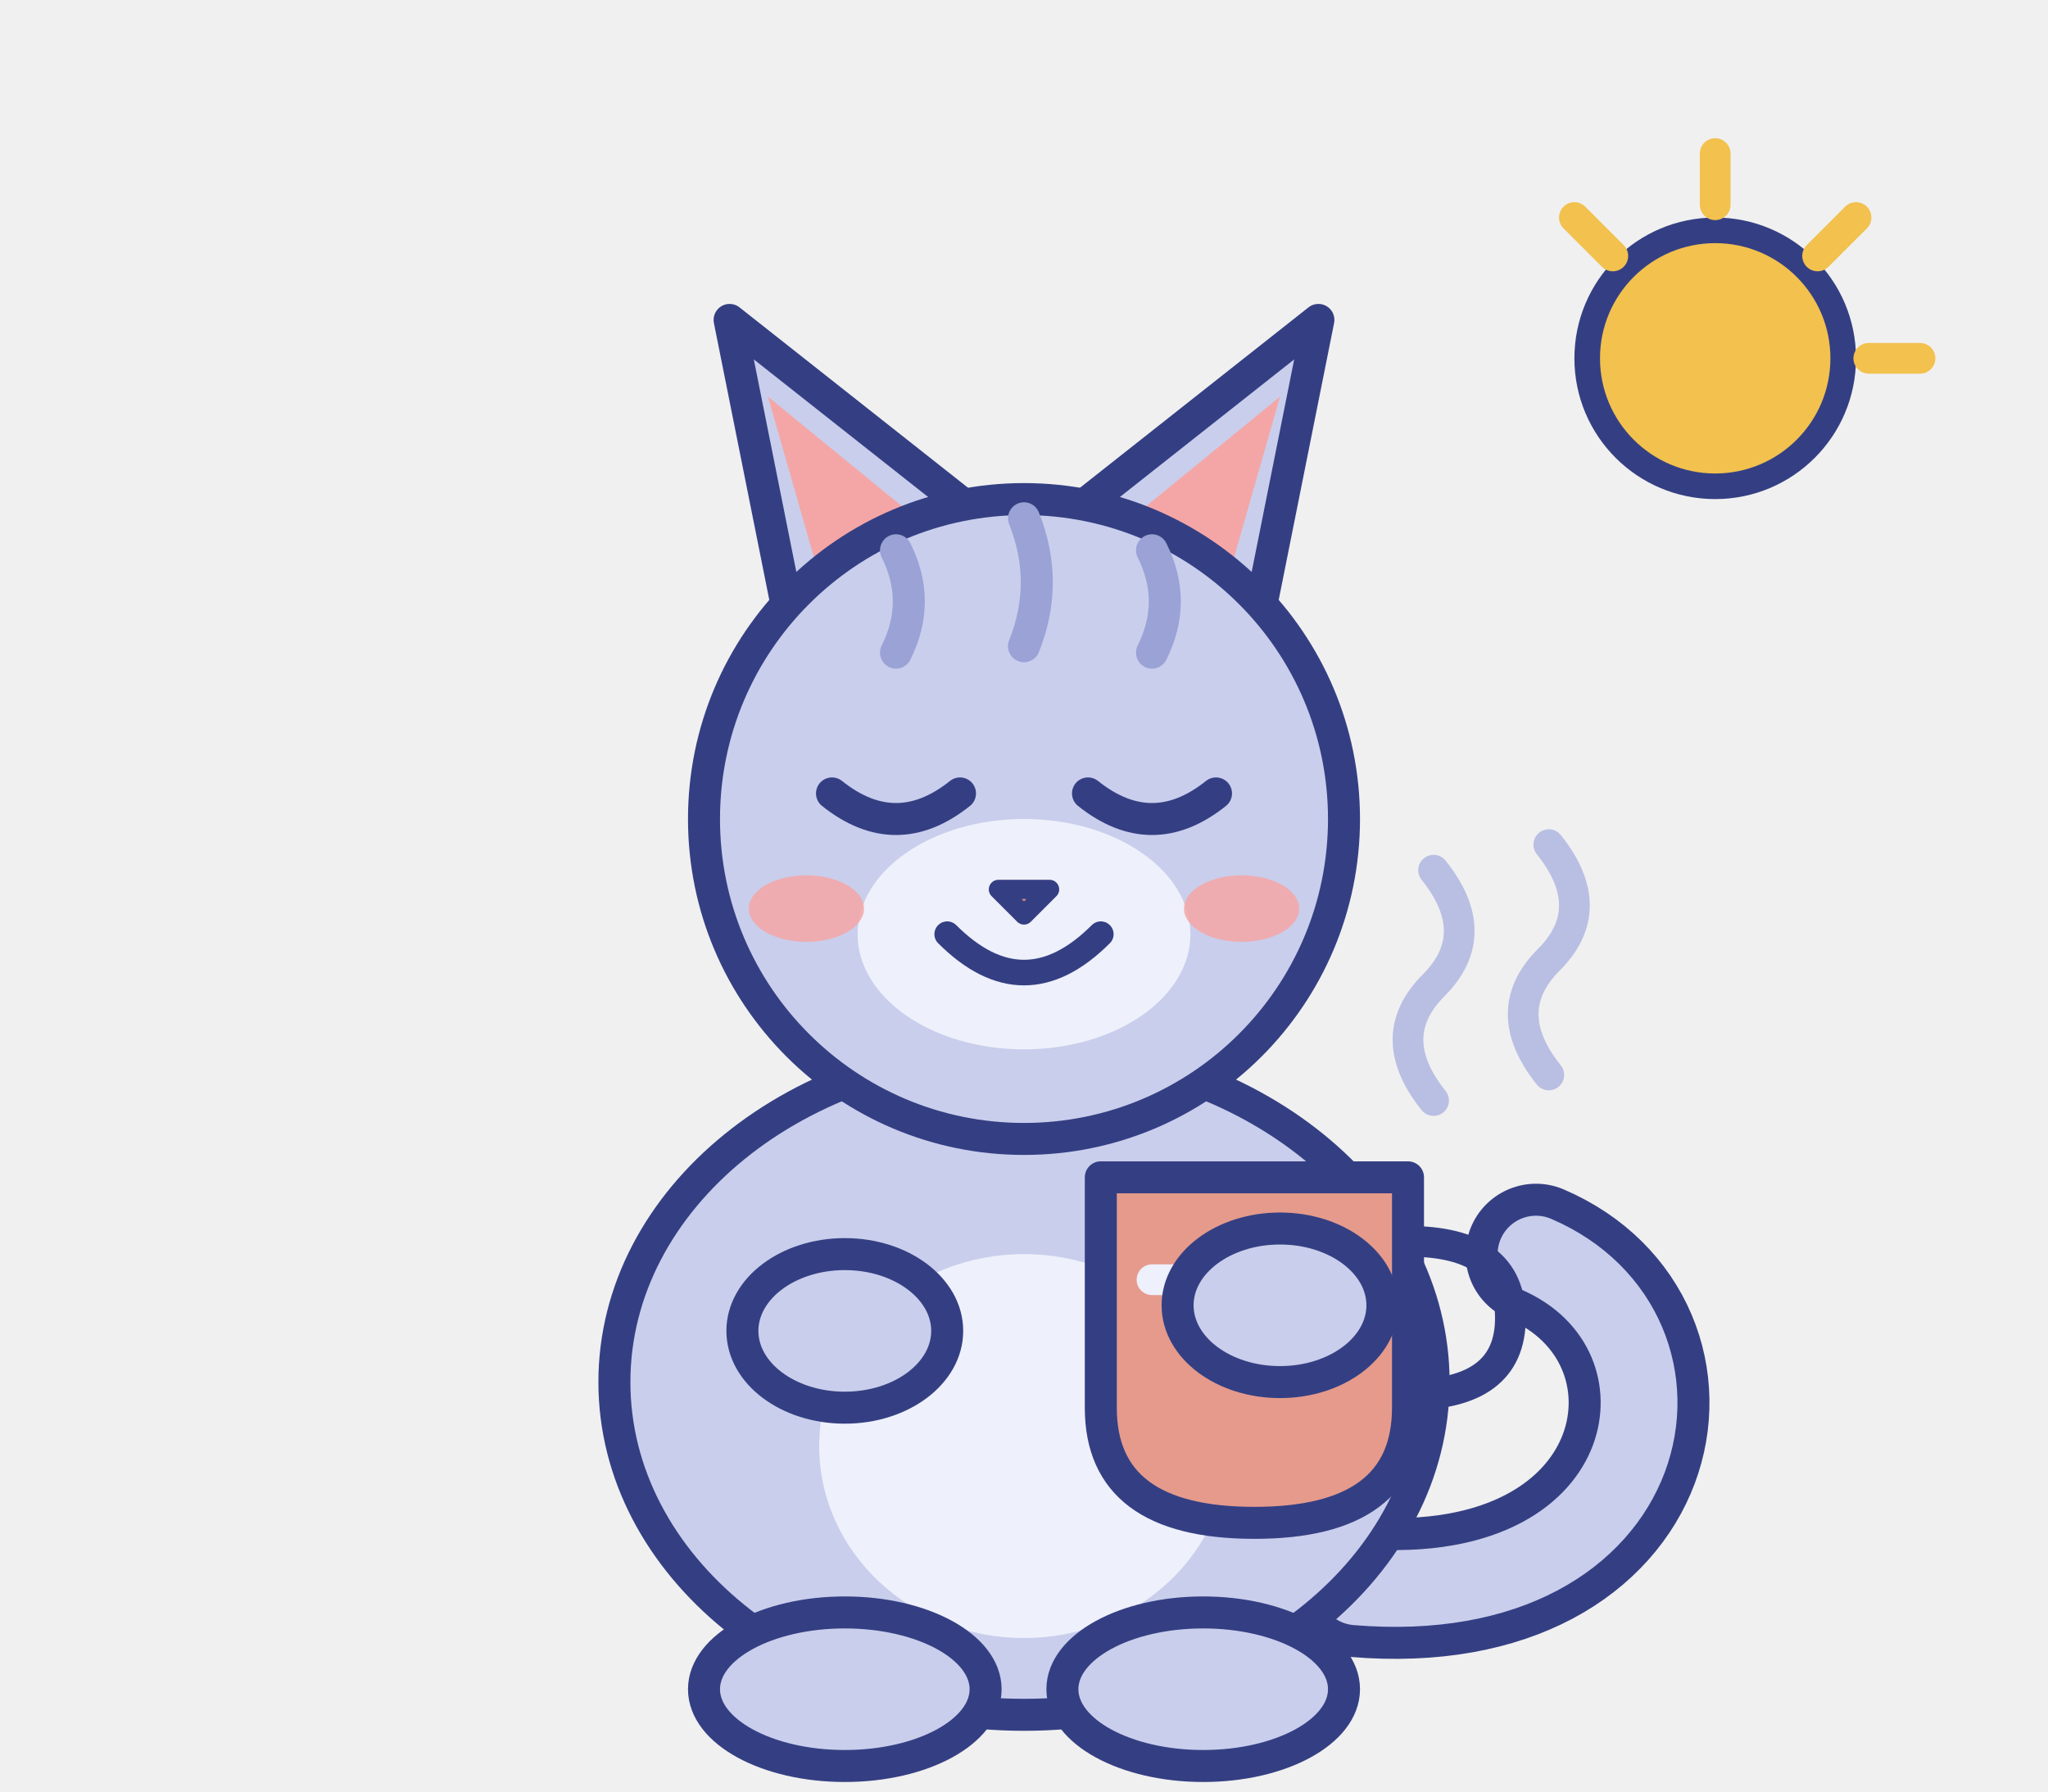
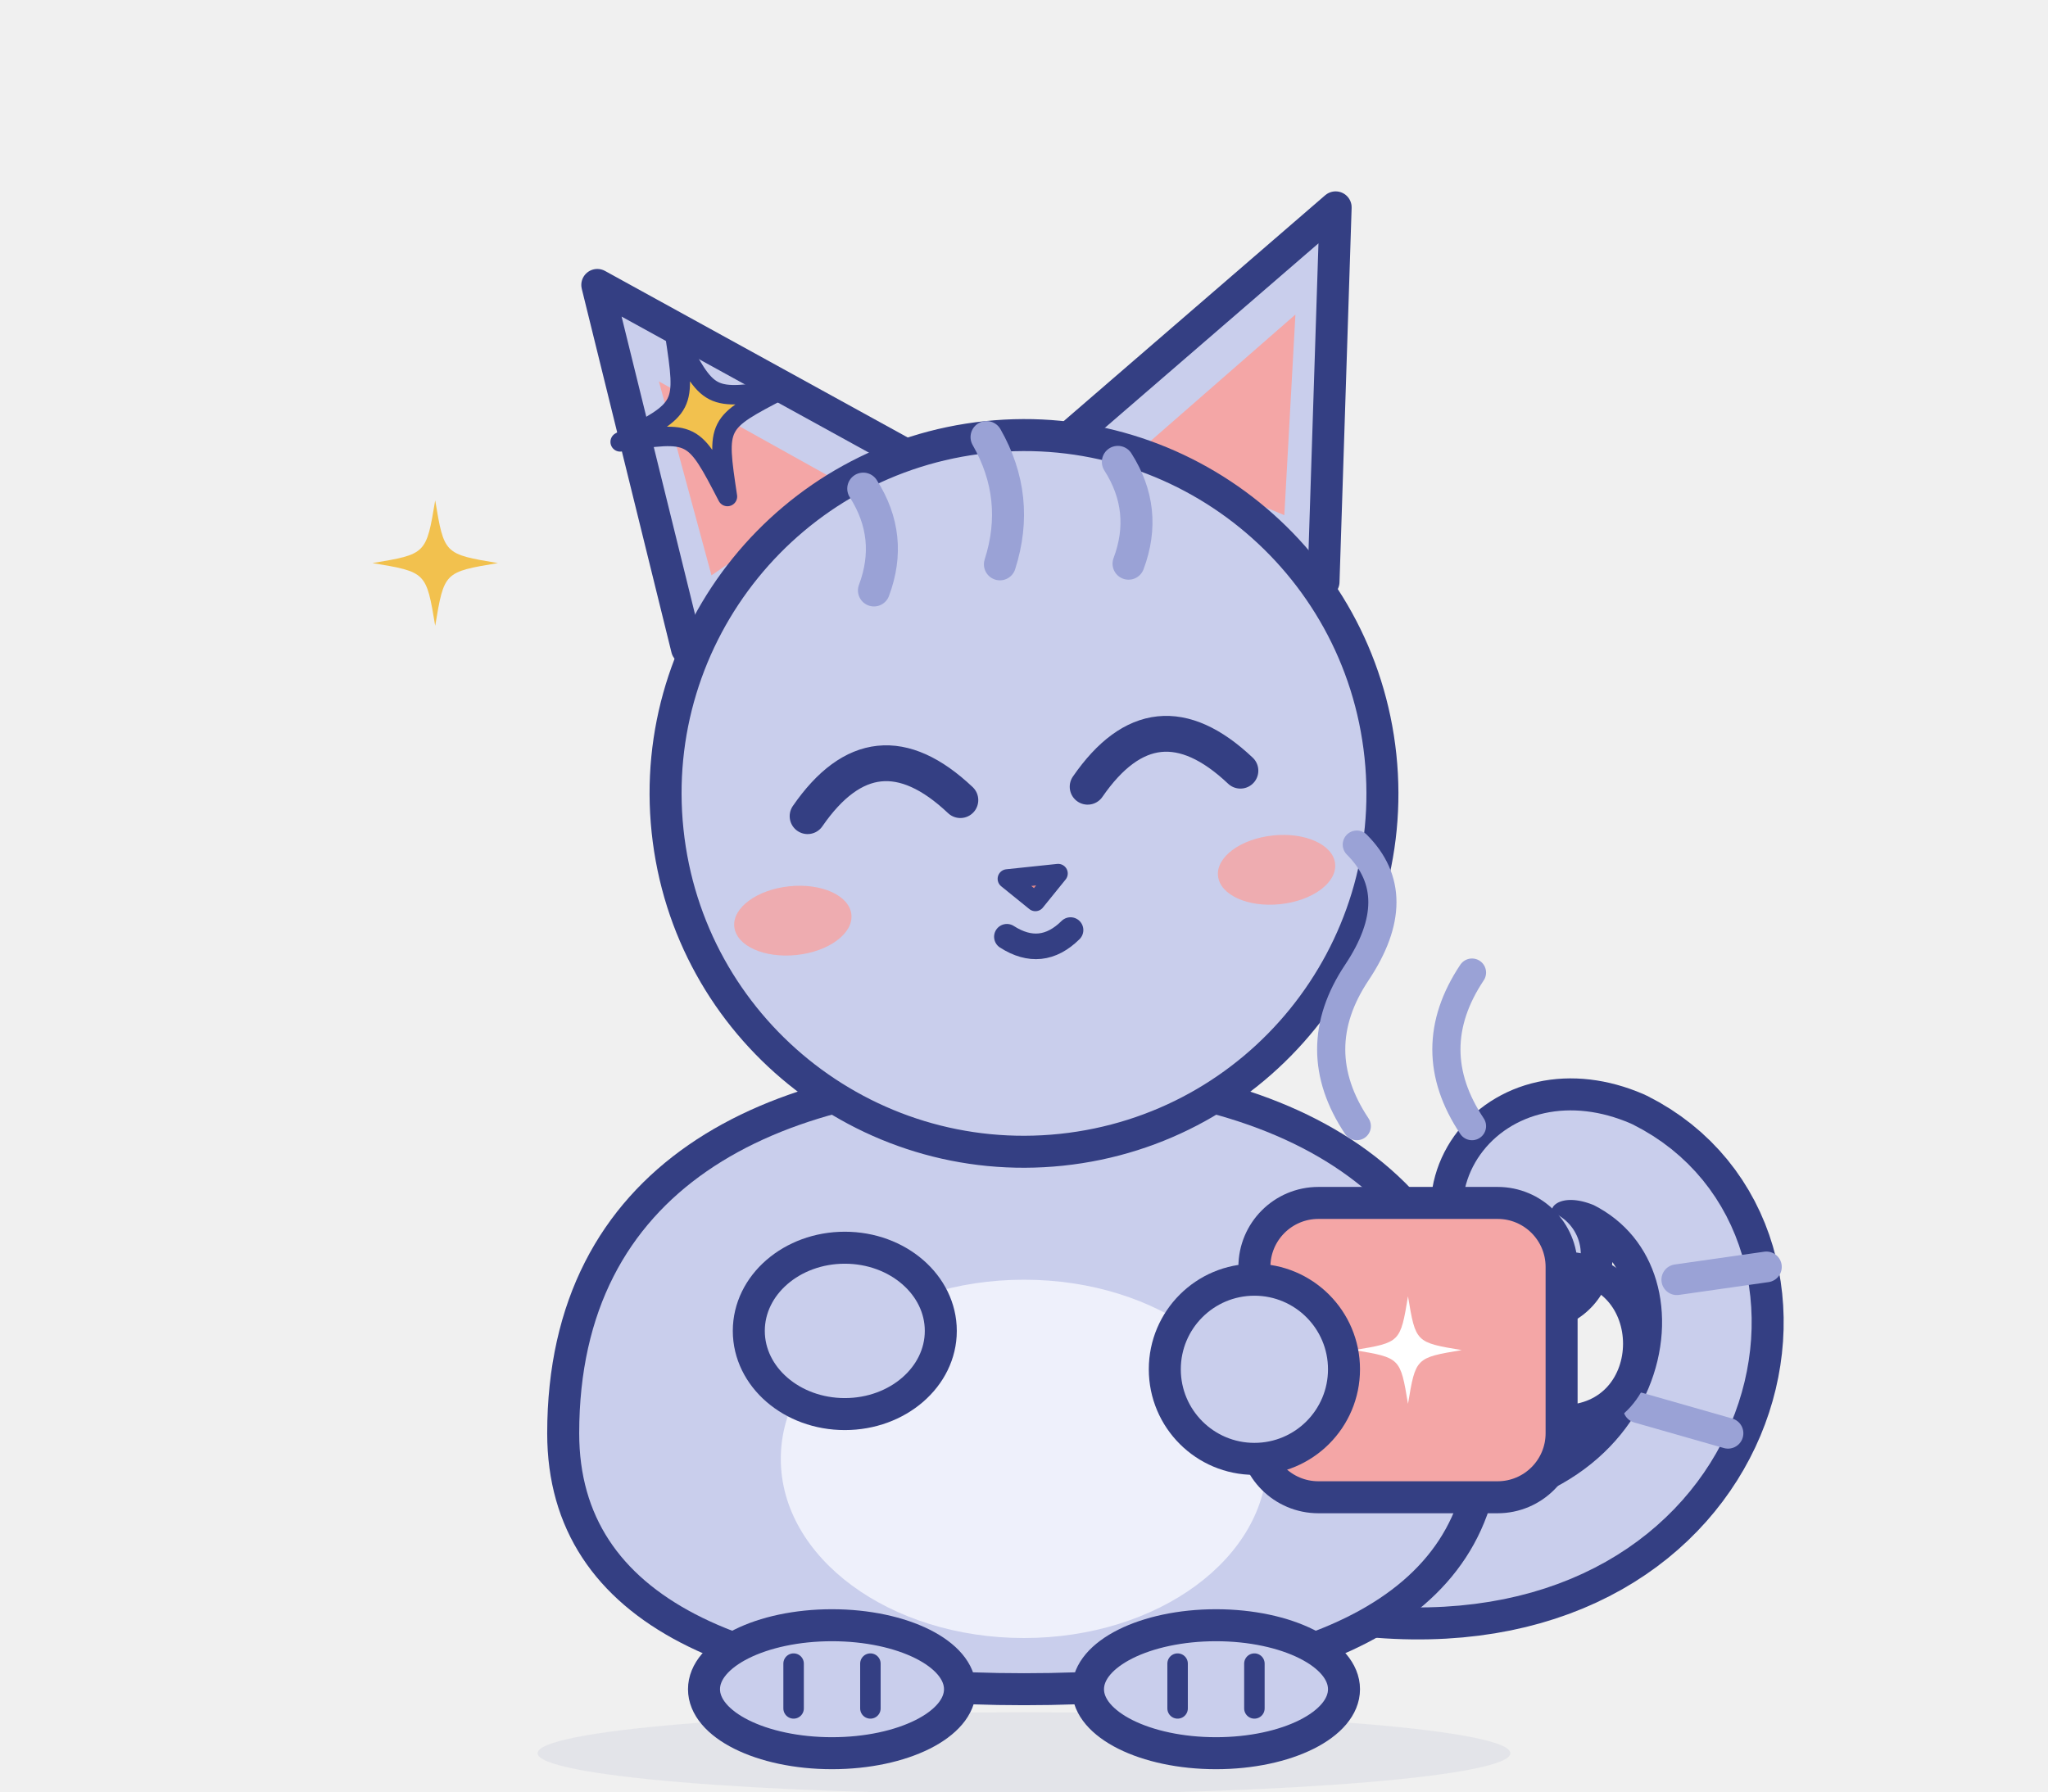
- <svg xmlns="http://www.w3.org/2000/svg" viewBox="0 0 160 140" role="img" aria-label="A blue sleepy cat with a morning coffee">
+ <svg xmlns="http://www.w3.org/2000/svg" viewBox="0 0 160 140" role="img" aria-label="The blue cat warming her paws on a mug">
+   <ellipse cx="80" cy="137" rx="38" ry="3.2" fill="#343F83" opacity=".07" stroke="none" />
  <g stroke="#343F83" stroke-width="2.5" stroke-linecap="round" stroke-linejoin="round">
-     <path d="M106 124C130 126 134 104 120 98" fill="none" stroke-width="11" />
-     <path d="M106 124C130 126 134 104 120 98" fill="none" stroke="#C9CEEC" stroke-width="6" />
-     <ellipse cx="80" cy="108" rx="32" ry="26" fill="#C9CEEC" />
-     <ellipse cx="80" cy="113" rx="16" ry="15" fill="#EEF0FB" stroke="none" />
-     <ellipse cx="66" cy="132" rx="11" ry="6" fill="#C9CEEC" />
-     <ellipse cx="94" cy="132" rx="11" ry="6" fill="#C9CEEC" />
-     <g transform="rotate(0 80 64)">
-       <path d="M62 50L57 25L76 40Z" fill="#C9CEEC" />
-       <path d="M84 40L103 25L98 50Z" fill="#C9CEEC" />
-       <path d="M64 45L60 31L71 40Z" fill="#F4A6A6" stroke="none" />
-       <path d="M89 40L100 31L96 45Z" fill="#F4A6A6" stroke="none" />
-       <circle cx="80" cy="64" r="25" fill="#C9CEEC" />
-       <path d="M70 43q2 4 0 8M80 40.5q2 5 0 10M90 43q2 4 0 8" fill="none" stroke="#9AA2D6" stroke-width="2.5" />
-       <ellipse cx="80" cy="73" rx="13" ry="9" fill="#EEF0FB" stroke="none" />
-       <path d="M65 62q5 4 10 0M85 62q5 4 10 0" fill="none" />
-       <path d="M78 69.5l2 2 2-2z" fill="#E58A8A" stroke-width="1.5" />
-       <path d="M74 73q6 6 12 0" fill="none" stroke-width="2" />
+     <path d="M108 122C134 124 140 98 126 91C119 88 115 95 120 98" fill="none" stroke-width="12" />
+     <path d="M108 122C134 124 140 98 126 91C119 88 115 95 120 98" fill="none" stroke="#C9CEEC" stroke-width="7" />
+     <path d="M128 110l7 2M131 100l7-1" fill="none" stroke="#9AA2D6" stroke-width="2.4" />
+     <path d="M44 112C44 92 60 84 80 84S116 92 116 112C116 126 102 132 80 132S44 126 44 112Z" fill="#C9CEEC" />
+     <ellipse cx="80" cy="114" rx="19" ry="14" fill="#EEF0FB" stroke="none" />
+     <ellipse cx="65" cy="132" rx="10" ry="5" fill="#C9CEEC" />
+     <ellipse cx="95" cy="132" rx="10" ry="5" fill="#C9CEEC" />
+     <path d="M62 130v3.5M68 130v3.5M92 130v3.5M98 130v3.5" stroke-width="1.6" />
+     <ellipse cx="66" cy="104" rx="7.5" ry="6.5" transform="rotate(0 66 104)" fill="#C9CEEC" />
+     <g transform="rotate(-6 80 62)">
+       <path d="M55 48L51 19L74 35Z" fill="#C9CEEC" />
+       <path d="M86 35L109 19L105 48Z" fill="#C9CEEC" />
+       <path d="M57.5 42.5L55 27L68.5 36.5Z" fill="#F4A6A6" stroke="none" />
+       <path d="M91.5 36.5L105 27L102.5 42.5Z" fill="#F4A6A6" stroke="none" />
+       <circle cx="80" cy="62" r="28" fill="#C9CEEC" />
+       <path d="M70 37q2 4 0 8M80 34q2.2 5 0 10M90 37q2 4 0 8" fill="none" stroke="#9AA2D6" stroke-width="2.5" />
+       <ellipse cx="61" cy="70" rx="4.6" ry="2.7" fill="#F4A6A6" opacity=".85" stroke="none" />
+       <ellipse cx="99" cy="70" rx="4.6" ry="2.7" fill="#F4A6A6" opacity=".85" stroke="none" />
+       <path d="M63 62q6-7 12 0M85 62q6-7 12 0" fill="none" stroke-width="2.8" />
+       <path d="M78 68.5l2 2 2-2z" fill="#E58A8A" stroke-width="1.5" />
+       <path d="M77.5 73q2.5 2 5 0" fill="none" stroke-width="2" />
+       <path transform="translate(58 30) rotate(-12) scale(.95)" d="M0-7C1-1 1-1 7 0C1 1 1 1 0 7C-1 1-1 1-7 0C-1-1-1-1 0-7Z" fill="#F2C14E" stroke-width="1.6" />
    </g>
-     <path d="M86 92h24v18q0 9-12 9t-12-9z" fill="#E59A8C" />
-     <path d="M110 97q8 0 8 6t-8 6" fill="none" stroke-width="2.4" />
-     <path d="M90 100h16" fill="none" stroke="#EEF0FB" stroke-width="2.4" />
-     <ellipse cx="66" cy="104" rx="8" ry="6" fill="#C9CEEC" />
-     <ellipse cx="100" cy="102" rx="8" ry="6" fill="#C9CEEC" />
+     <rect x="98" y="94" width="24" height="23" rx="5" fill="#F4A6A6" />
+     <path d="M122 99c8 0 8 12 0 12" fill="none" stroke-width="2.4" />
+     <path transform="translate(110 105.5) scale(.6)" d="M0-7C1-1 1-1 7 0C1 1 1 1 0 7C-1 1-1 1-7 0C-1-1-1-1 0-7Z" fill="#fff" stroke="none" />
+     <ellipse cx="98" cy="107" rx="7" ry="7" transform="rotate(0 98 107)" fill="#C9CEEC" />
  </g>
-   <g transform="rotate(0 80 64)">
-     <ellipse cx="63" cy="71" rx="4.5" ry="2.6" fill="#F4A6A6" opacity=".85" />
-     <ellipse cx="97" cy="71" rx="4.5" ry="2.6" fill="#F4A6A6" opacity=".85" />
-   </g>
-   <path d="M112 86q-4-5 0-9t0-9M121 84q-4-5 0-9t0-9" fill="none" stroke="#B9BFE3" stroke-width="2.4" stroke-linecap="round" />
-   <circle cx="134" cy="28" r="10" fill="#F2C14E" stroke="#343F83" stroke-width="2" />
-   <path d="M134 12v4M150 28h-4M145 17l-3 3M123 17l3 3" fill="none" stroke="#F2C14E" stroke-width="2.4" stroke-linecap="round" />
+   <path d="M106 88q-4-6 0-12t0-10M115 88q-4-6 0-12" fill="none" stroke="#9AA2D6" stroke-width="2.2" stroke-linecap="round" />
+   <path transform="translate(34 44) scale(0.7)" d="M0-7C1-1 1-1 7 0C1 1 1 1 0 7C-1 1-1 1-7 0C-1-1-1-1 0-7Z" fill="#F2C14E" />
</svg>
